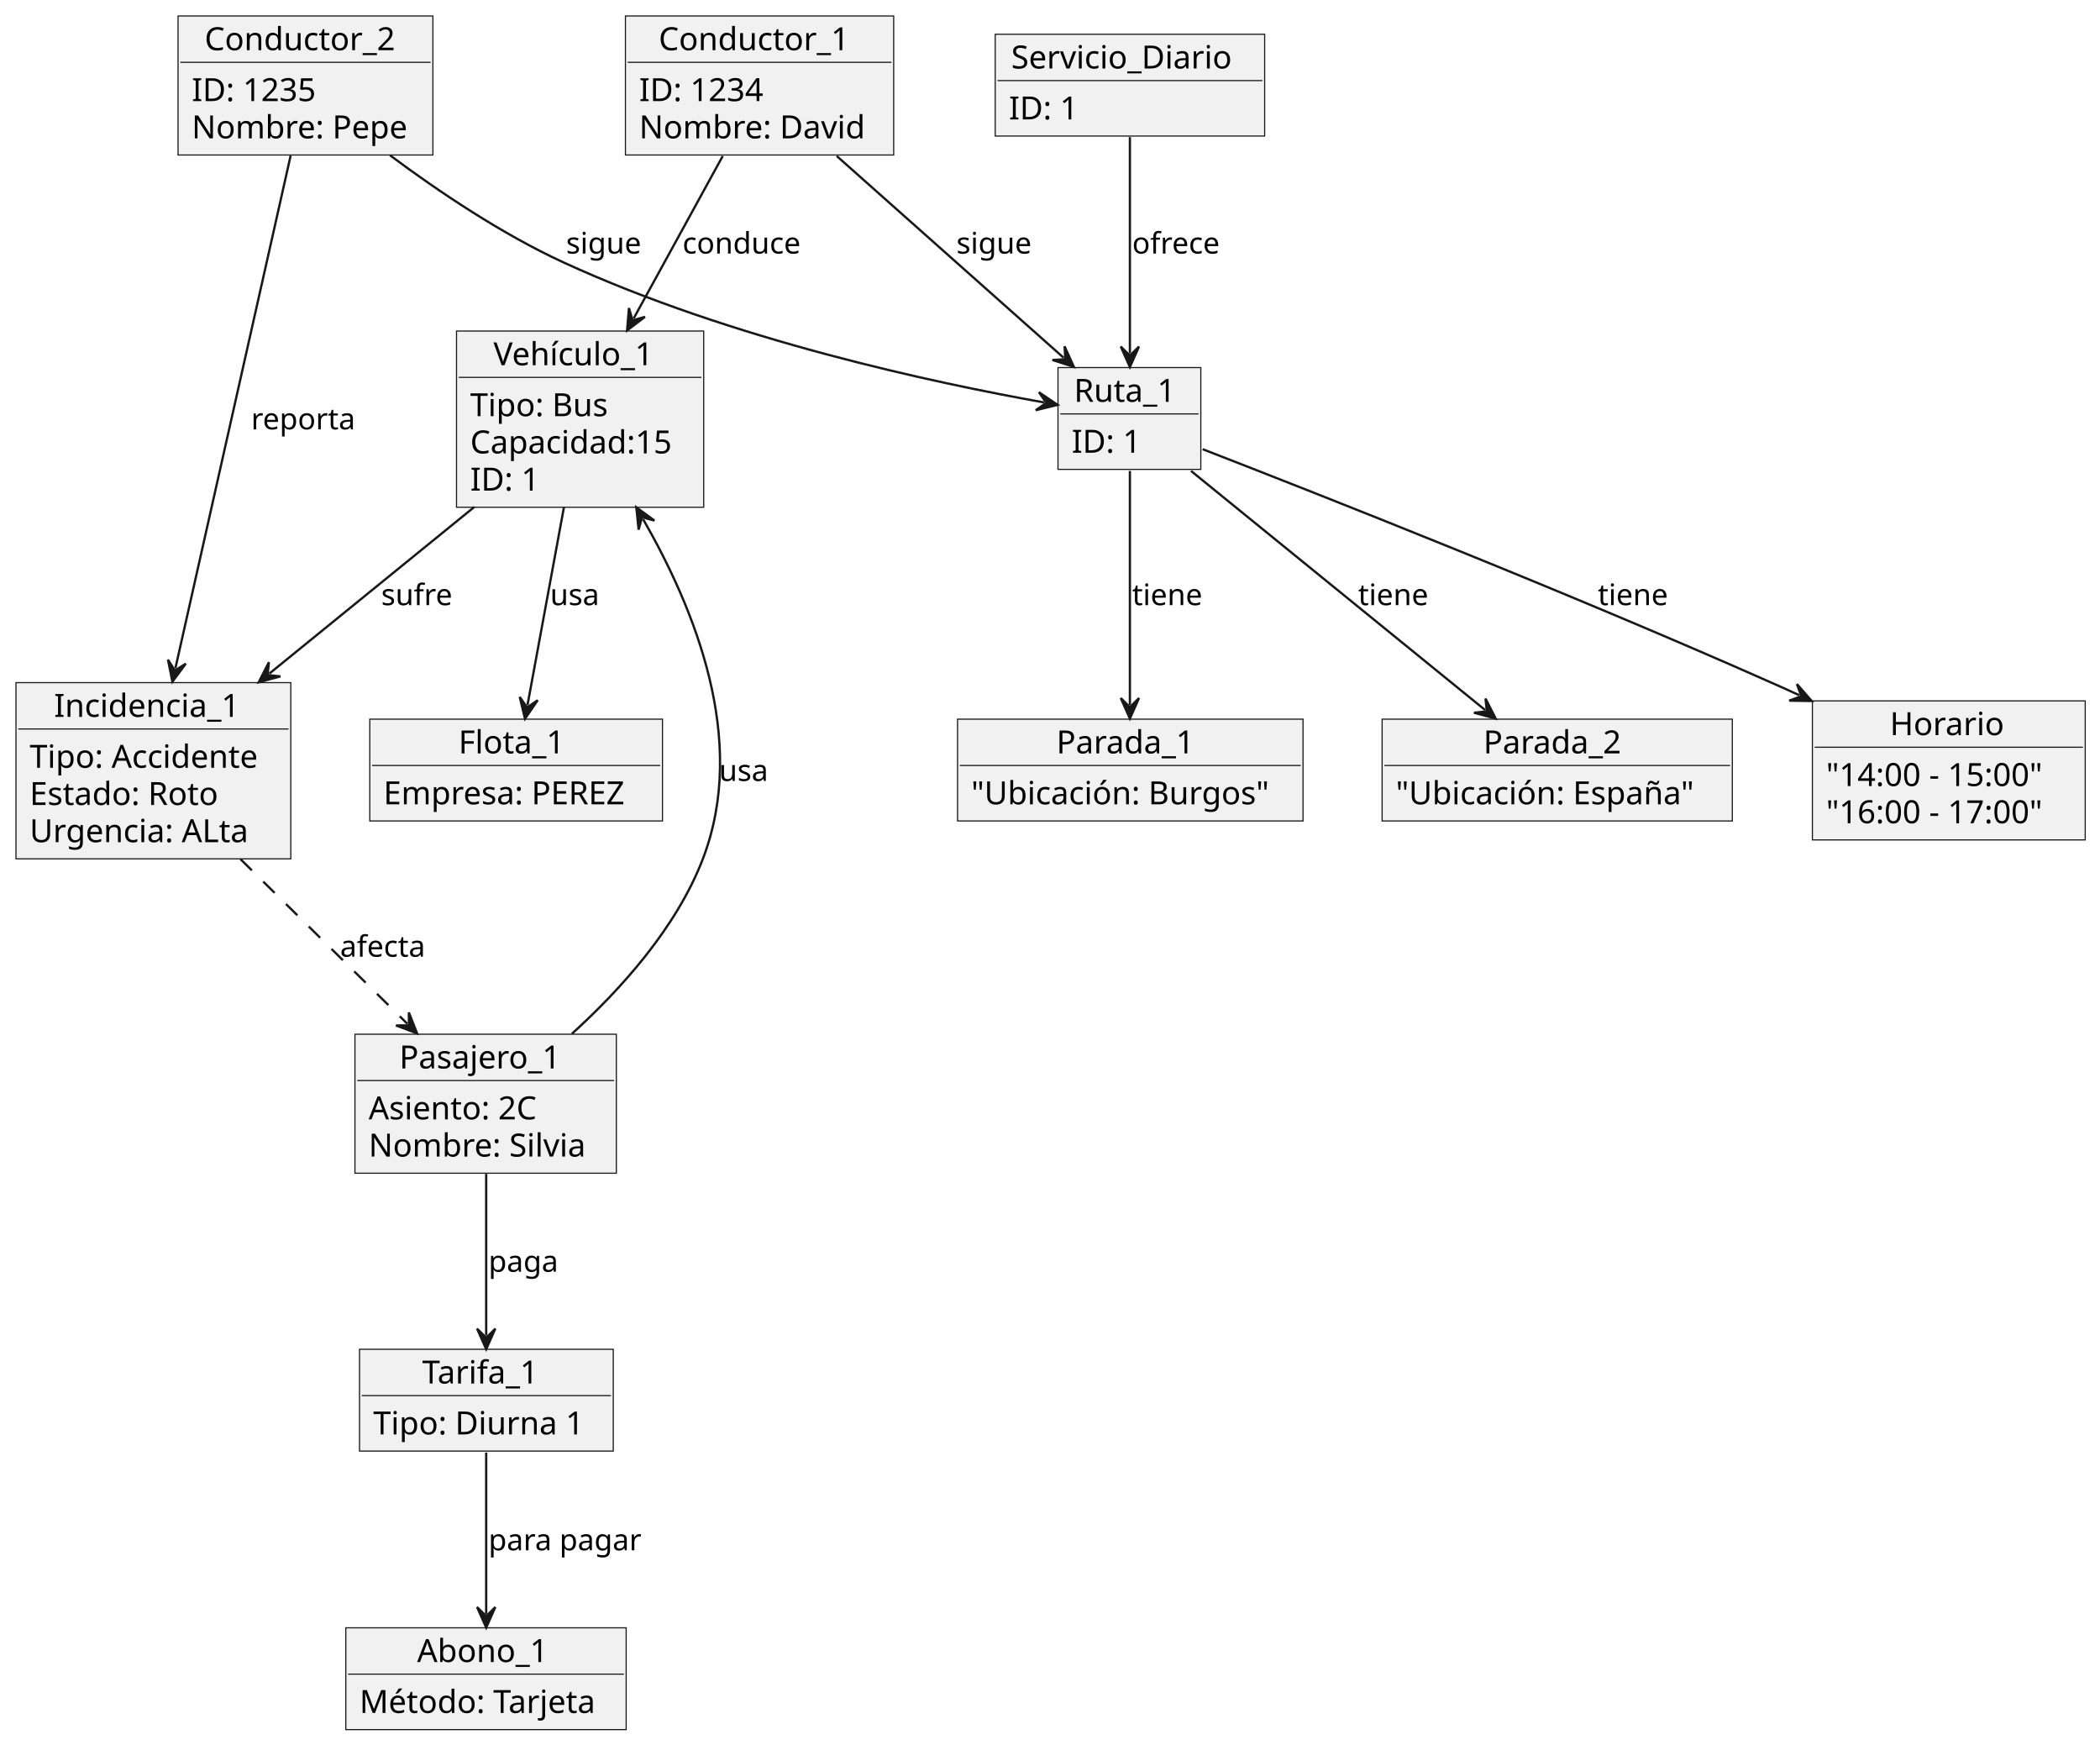
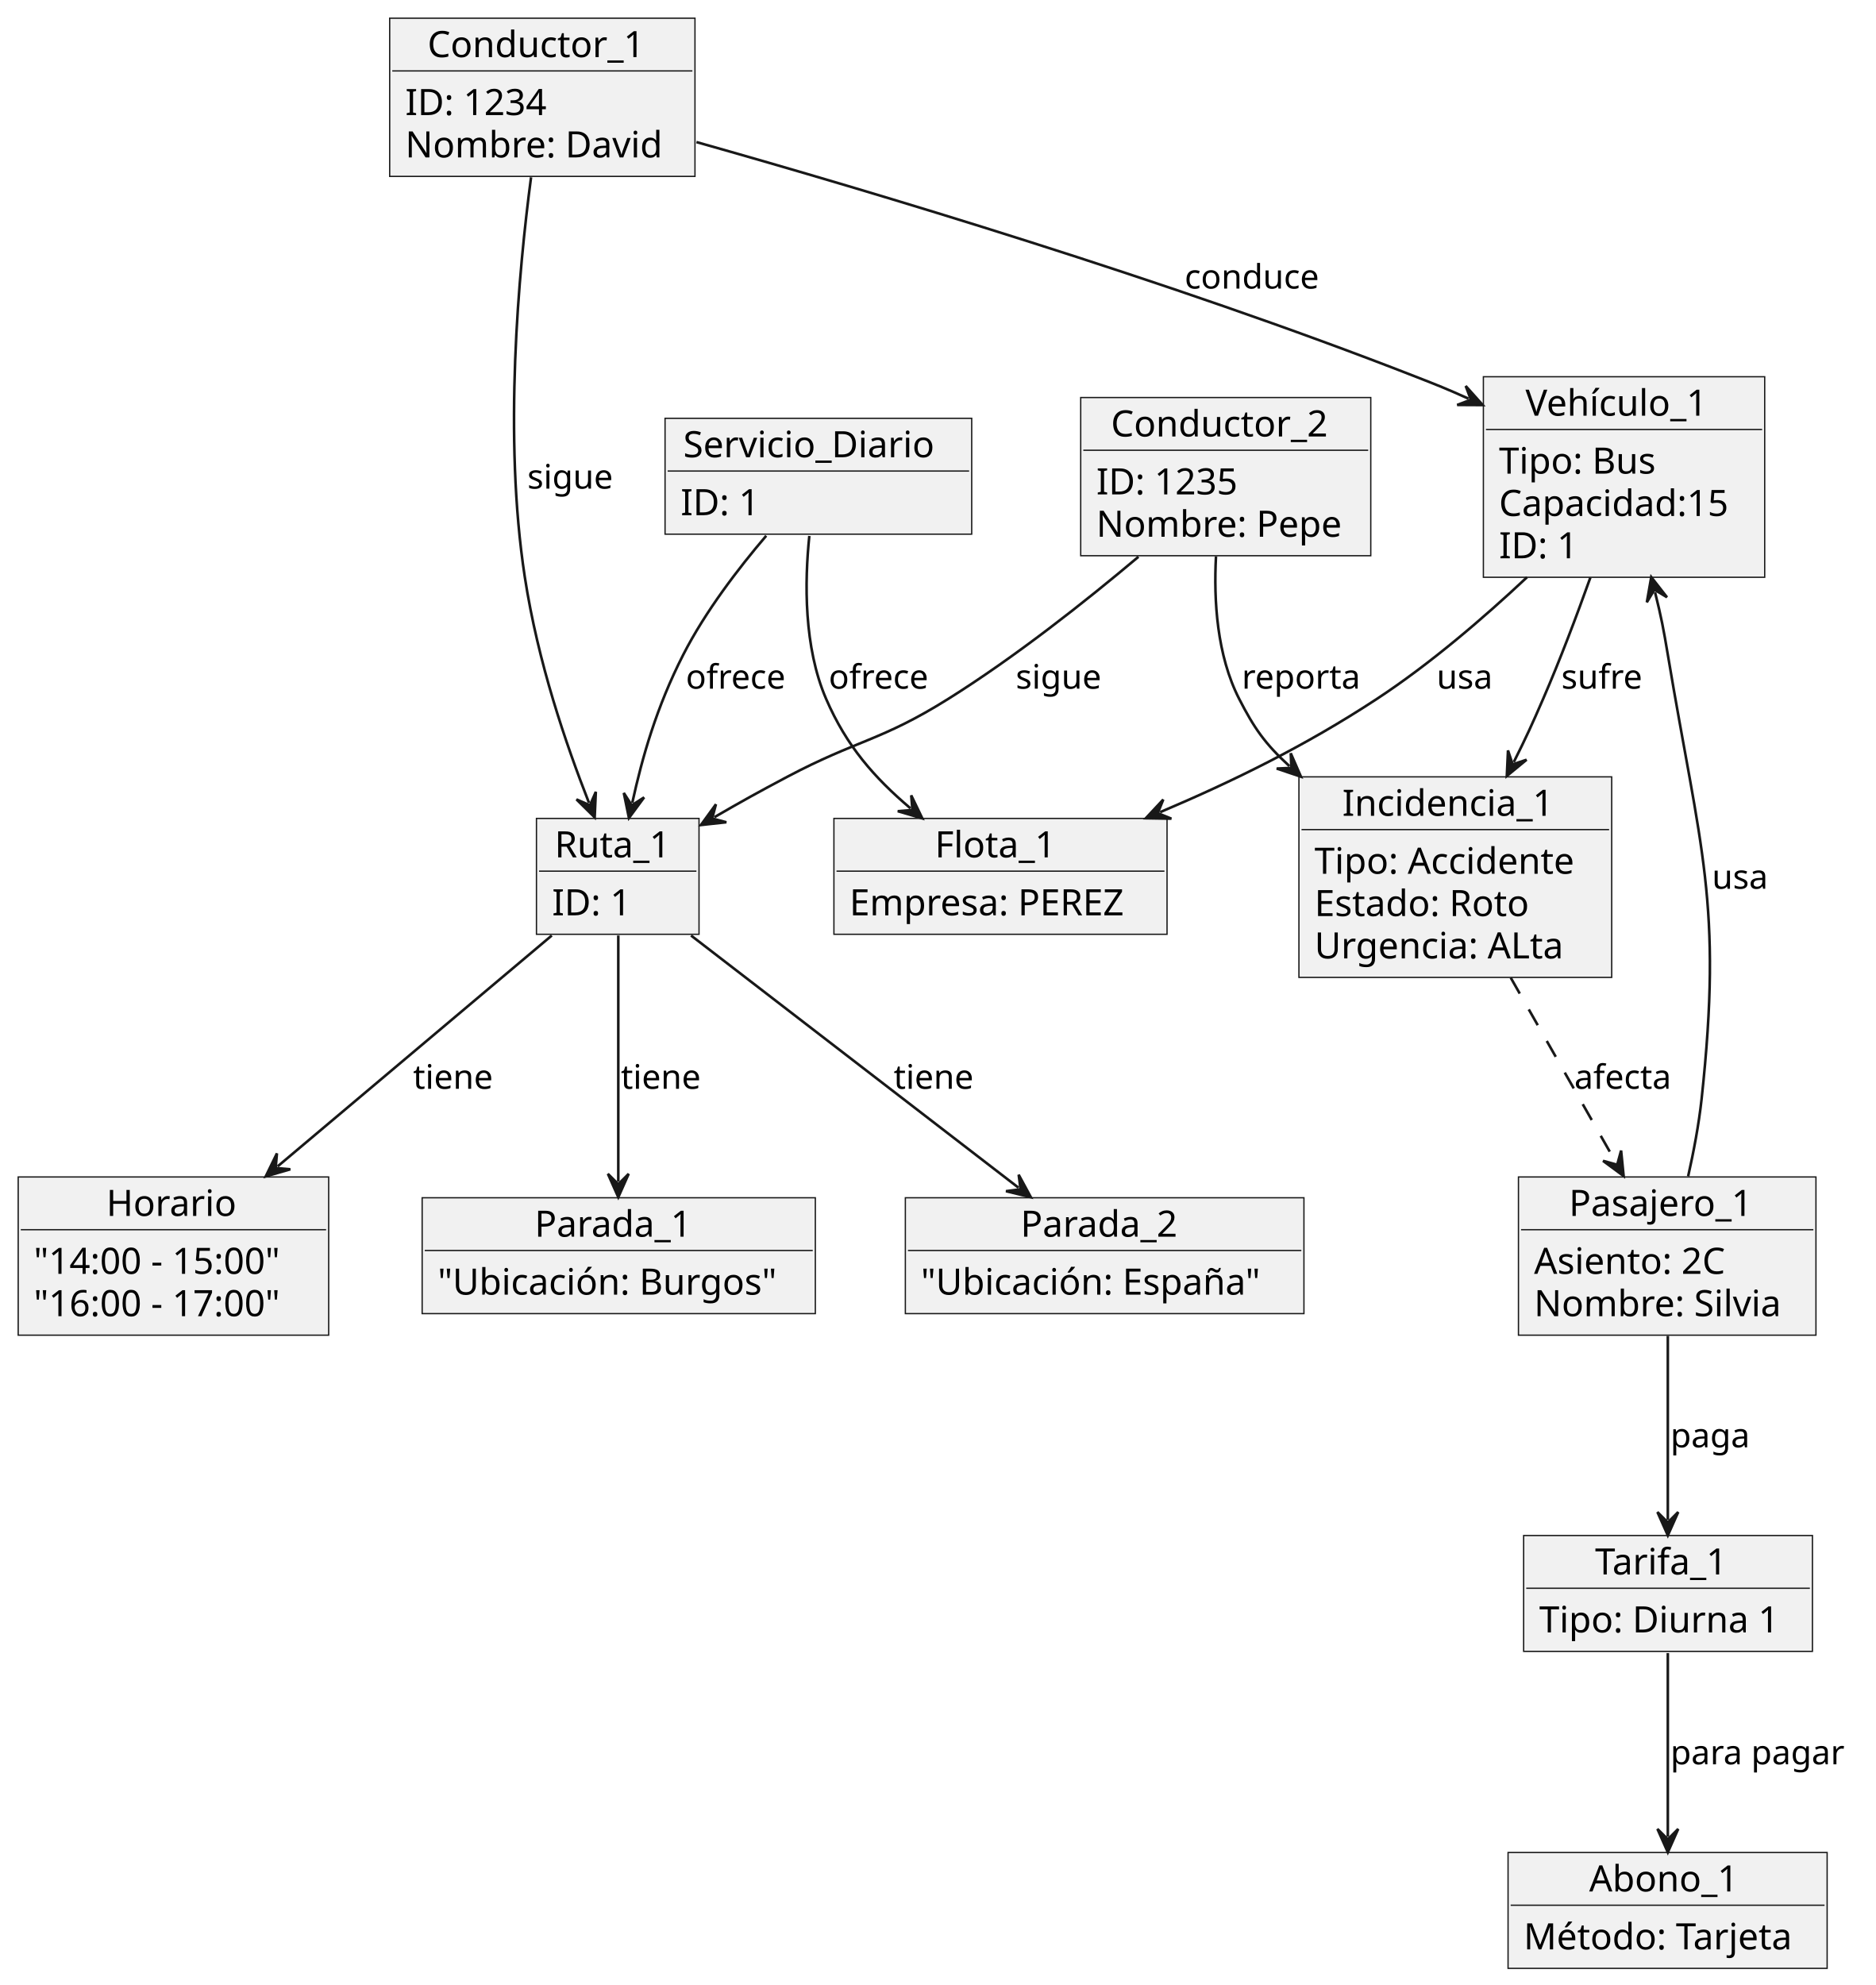
- <svg xmlns="http://www.w3.org/2000/svg" contentStyleType="text/css" height="764px" preserveAspectRatio="none" style="width:920px;height:764px;background:#FFFFFF;" version="1.1" viewBox="0 0 920 764" width="920px" zoomAndPan="magnify">
+ <svg xmlns="http://www.w3.org/2000/svg" contentStyleType="text/css" height="764px" preserveAspectRatio="none" style="width:722px;height:764px;background:#FFFFFF;" version="1.1" viewBox="0 0 722 764" width="722px" zoomAndPan="magnify">
  <defs />
  <g>
    <g id="elem_Servicio_Diario">
-       <rect fill="#F1F1F1" height="44.594" style="stroke:#181818;stroke-width:0.5;" width="118.043" x="436" y="15" />
-       <text fill="#000000" font-family="sans-serif" font-size="14" lengthAdjust="spacing" textLength="104.043" x="443" y="29.995">Servicio_Diario</text>
-       <line style="stroke:#181818;stroke-width:0.5;" x1="437" x2="553.043" y1="35.297" y2="35.297" />
-       <text fill="#000000" font-family="sans-serif" font-size="14" lengthAdjust="spacing" textLength="32.983" x="442" y="52.292">ID: 1</text>
+       <rect fill="#F1F1F1" height="44.594" style="stroke:#181818;stroke-width:0.5;" width="118.043" x="256" y="161" />
+       <text fill="#000000" font-family="sans-serif" font-size="14" lengthAdjust="spacing" textLength="104.043" x="263" y="175.995">Servicio_Diario</text>
+       <line style="stroke:#181818;stroke-width:0.5;" x1="257" x2="373.043" y1="181.297" y2="181.297" />
+       <text fill="#000000" font-family="sans-serif" font-size="14" lengthAdjust="spacing" textLength="32.983" x="262" y="198.292">ID: 1</text>
    </g>
    <g id="elem_Ruta_1">
-       <rect fill="#F1F1F1" height="44.594" style="stroke:#181818;stroke-width:0.5;" width="62.576" x="463.5" y="161" />
-       <text fill="#000000" font-family="sans-serif" font-size="14" lengthAdjust="spacing" textLength="48.576" x="470.5" y="175.995">Ruta_1</text>
-       <line style="stroke:#181818;stroke-width:0.5;" x1="464.5" x2="525.076" y1="181.297" y2="181.297" />
-       <text fill="#000000" font-family="sans-serif" font-size="14" lengthAdjust="spacing" textLength="32.983" x="469.5" y="198.292">ID: 1</text>
+       <rect fill="#F1F1F1" height="44.594" style="stroke:#181818;stroke-width:0.5;" width="62.576" x="206.5" y="315" />
+       <text fill="#000000" font-family="sans-serif" font-size="14" lengthAdjust="spacing" textLength="48.576" x="213.5" y="329.995">Ruta_1</text>
+       <line style="stroke:#181818;stroke-width:0.5;" x1="207.5" x2="268.076" y1="335.297" y2="335.297" />
+       <text fill="#000000" font-family="sans-serif" font-size="14" lengthAdjust="spacing" textLength="32.983" x="212.5" y="352.292">ID: 1</text>
    </g>
    <g id="elem_Horario">
-       <rect fill="#F1F1F1" height="60.891" style="stroke:#181818;stroke-width:0.5;" width="119.522" x="794" y="307" />
-       <text fill="#000000" font-family="sans-serif" font-size="14" lengthAdjust="spacing" textLength="51.639" x="827.942" y="321.995">Horario</text>
-       <line style="stroke:#181818;stroke-width:0.5;" x1="795" x2="912.523" y1="327.297" y2="327.297" />
-       <text fill="#000000" font-family="sans-serif" font-size="14" lengthAdjust="spacing" textLength="107.522" x="800" y="344.292">"14:00 - 15:00"</text>
-       <text fill="#000000" font-family="sans-serif" font-size="14" lengthAdjust="spacing" textLength="107.522" x="800" y="360.589">"16:00 - 17:00"</text>
+       <rect fill="#F1F1F1" height="60.891" style="stroke:#181818;stroke-width:0.5;" width="119.522" x="7" y="453" />
+       <text fill="#000000" font-family="sans-serif" font-size="14" lengthAdjust="spacing" textLength="51.639" x="40.942" y="467.995">Horario</text>
+       <line style="stroke:#181818;stroke-width:0.5;" x1="8" x2="125.522" y1="473.297" y2="473.297" />
+       <text fill="#000000" font-family="sans-serif" font-size="14" lengthAdjust="spacing" textLength="107.522" x="13" y="490.292">"14:00 - 15:00"</text>
+       <text fill="#000000" font-family="sans-serif" font-size="14" lengthAdjust="spacing" textLength="107.522" x="13" y="506.589">"16:00 - 17:00"</text>
    </g>
    <g id="elem_Parada_1">
-       <rect fill="#F1F1F1" height="44.594" style="stroke:#181818;stroke-width:0.5;" width="151.351" x="419.5" y="315" />
-       <text fill="#000000" font-family="sans-serif" font-size="14" lengthAdjust="spacing" textLength="64.73" x="462.81" y="329.995">Parada_1</text>
-       <line style="stroke:#181818;stroke-width:0.5;" x1="420.5" x2="569.851" y1="335.297" y2="335.297" />
-       <text fill="#000000" font-family="sans-serif" font-size="14" lengthAdjust="spacing" textLength="139.351" x="425.5" y="352.292">"Ubicación: Burgos"</text>
+       <rect fill="#F1F1F1" height="44.594" style="stroke:#181818;stroke-width:0.5;" width="151.351" x="162.5" y="461" />
+       <text fill="#000000" font-family="sans-serif" font-size="14" lengthAdjust="spacing" textLength="64.73" x="205.81" y="475.995">Parada_1</text>
+       <line style="stroke:#181818;stroke-width:0.5;" x1="163.5" x2="312.851" y1="481.297" y2="481.297" />
+       <text fill="#000000" font-family="sans-serif" font-size="14" lengthAdjust="spacing" textLength="139.351" x="168.5" y="498.292">"Ubicación: Burgos"</text>
    </g>
    <g id="elem_Parada_2">
-       <rect fill="#F1F1F1" height="44.594" style="stroke:#181818;stroke-width:0.5;" width="153.429" x="605.5" y="315" />
-       <text fill="#000000" font-family="sans-serif" font-size="14" lengthAdjust="spacing" textLength="64.73" x="649.85" y="329.995">Parada_2</text>
-       <line style="stroke:#181818;stroke-width:0.5;" x1="606.5" x2="757.929" y1="335.297" y2="335.297" />
-       <text fill="#000000" font-family="sans-serif" font-size="14" lengthAdjust="spacing" textLength="141.429" x="611.5" y="352.292">"Ubicación: España"</text>
+       <rect fill="#F1F1F1" height="44.594" style="stroke:#181818;stroke-width:0.5;" width="153.429" x="348.5" y="461" />
+       <text fill="#000000" font-family="sans-serif" font-size="14" lengthAdjust="spacing" textLength="64.73" x="392.85" y="475.995">Parada_2</text>
+       <line style="stroke:#181818;stroke-width:0.5;" x1="349.5" x2="500.929" y1="481.297" y2="481.297" />
+       <text fill="#000000" font-family="sans-serif" font-size="14" lengthAdjust="spacing" textLength="141.429" x="354.5" y="498.292">"Ubicación: España"</text>
    </g>
    <g id="elem_Conductor_1">
-       <rect fill="#F1F1F1" height="60.891" style="stroke:#181818;stroke-width:0.5;" width="117.519" x="274" y="7" />
-       <text fill="#000000" font-family="sans-serif" font-size="14" lengthAdjust="spacing" textLength="88.389" x="288.565" y="21.995">Conductor_1</text>
-       <line style="stroke:#181818;stroke-width:0.5;" x1="275" x2="390.519" y1="27.297" y2="27.297" />
-       <text fill="#000000" font-family="sans-serif" font-size="14" lengthAdjust="spacing" textLength="59.705" x="280" y="44.292">ID: 1234</text>
-       <text fill="#000000" font-family="sans-serif" font-size="14" lengthAdjust="spacing" textLength="105.519" x="280" y="60.589">Nombre: David</text>
+       <rect fill="#F1F1F1" height="60.891" style="stroke:#181818;stroke-width:0.5;" width="117.519" x="150" y="7" />
+       <text fill="#000000" font-family="sans-serif" font-size="14" lengthAdjust="spacing" textLength="88.389" x="164.565" y="21.995">Conductor_1</text>
+       <line style="stroke:#181818;stroke-width:0.5;" x1="151" x2="266.519" y1="27.297" y2="27.297" />
+       <text fill="#000000" font-family="sans-serif" font-size="14" lengthAdjust="spacing" textLength="59.705" x="156" y="44.292">ID: 1234</text>
+       <text fill="#000000" font-family="sans-serif" font-size="14" lengthAdjust="spacing" textLength="105.519" x="156" y="60.589">Nombre: David</text>
    </g>
    <g id="elem_Conductor_2">
-       <rect fill="#F1F1F1" height="60.891" style="stroke:#181818;stroke-width:0.5;" width="111.654" x="78" y="7" />
-       <text fill="#000000" font-family="sans-serif" font-size="14" lengthAdjust="spacing" textLength="88.389" x="89.633" y="21.995">Conductor_2</text>
-       <line style="stroke:#181818;stroke-width:0.5;" x1="79" x2="188.654" y1="27.297" y2="27.297" />
-       <text fill="#000000" font-family="sans-serif" font-size="14" lengthAdjust="spacing" textLength="59.705" x="84" y="44.292">ID: 1235</text>
-       <text fill="#000000" font-family="sans-serif" font-size="14" lengthAdjust="spacing" textLength="99.654" x="84" y="60.589">Nombre: Pepe</text>
+       <rect fill="#F1F1F1" height="60.891" style="stroke:#181818;stroke-width:0.5;" width="111.654" x="416" y="153" />
+       <text fill="#000000" font-family="sans-serif" font-size="14" lengthAdjust="spacing" textLength="88.389" x="427.633" y="167.995">Conductor_2</text>
+       <line style="stroke:#181818;stroke-width:0.5;" x1="417" x2="526.654" y1="173.297" y2="173.297" />
+       <text fill="#000000" font-family="sans-serif" font-size="14" lengthAdjust="spacing" textLength="59.705" x="422" y="190.292">ID: 1235</text>
+       <text fill="#000000" font-family="sans-serif" font-size="14" lengthAdjust="spacing" textLength="99.654" x="422" y="206.589">Nombre: Pepe</text>
    </g>
    <g id="elem_Vehículo_1">
-       <rect fill="#F1F1F1" height="77.188" style="stroke:#181818;stroke-width:0.5;" width="108.291" x="200" y="145" />
-       <text fill="#000000" font-family="sans-serif" font-size="14" lengthAdjust="spacing" textLength="75.886" x="216.203" y="159.995">Vehículo_1</text>
-       <line style="stroke:#181818;stroke-width:0.5;" x1="201" x2="307.291" y1="165.297" y2="165.297" />
-       <text fill="#000000" font-family="sans-serif" font-size="14" lengthAdjust="spacing" textLength="64.832" x="206" y="182.292">Tipo: Bus</text>
-       <text fill="#000000" font-family="sans-serif" font-size="14" lengthAdjust="spacing" textLength="96.291" x="206" y="198.589">Capacidad:15</text>
-       <text fill="#000000" font-family="sans-serif" font-size="14" lengthAdjust="spacing" textLength="32.983" x="206" y="214.886">ID: 1</text>
+       <rect fill="#F1F1F1" height="77.188" style="stroke:#181818;stroke-width:0.5;" width="108.291" x="571" y="145" />
+       <text fill="#000000" font-family="sans-serif" font-size="14" lengthAdjust="spacing" textLength="75.886" x="587.203" y="159.995">Vehículo_1</text>
+       <line style="stroke:#181818;stroke-width:0.5;" x1="572" x2="678.291" y1="165.297" y2="165.297" />
+       <text fill="#000000" font-family="sans-serif" font-size="14" lengthAdjust="spacing" textLength="64.832" x="577" y="182.292">Tipo: Bus</text>
+       <text fill="#000000" font-family="sans-serif" font-size="14" lengthAdjust="spacing" textLength="96.291" x="577" y="198.589">Capacidad:15</text>
+       <text fill="#000000" font-family="sans-serif" font-size="14" lengthAdjust="spacing" textLength="32.983" x="577" y="214.886">ID: 1</text>
    </g>
    <g id="elem_Flota_1">
-       <rect fill="#F1F1F1" height="44.594" style="stroke:#181818;stroke-width:0.5;" width="128.231" x="162" y="315" />
-       <text fill="#000000" font-family="sans-serif" font-size="14" lengthAdjust="spacing" textLength="50.483" x="200.874" y="329.995">Flota_1</text>
-       <line style="stroke:#181818;stroke-width:0.5;" x1="163" x2="289.231" y1="335.297" y2="335.297" />
-       <text fill="#000000" font-family="sans-serif" font-size="14" lengthAdjust="spacing" textLength="116.231" x="168" y="352.292">Empresa: PEREZ</text>
+       <rect fill="#F1F1F1" height="44.594" style="stroke:#181818;stroke-width:0.5;" width="128.231" x="321" y="315" />
+       <text fill="#000000" font-family="sans-serif" font-size="14" lengthAdjust="spacing" textLength="50.483" x="359.874" y="329.995">Flota_1</text>
+       <line style="stroke:#181818;stroke-width:0.5;" x1="322" x2="448.231" y1="335.297" y2="335.297" />
+       <text fill="#000000" font-family="sans-serif" font-size="14" lengthAdjust="spacing" textLength="116.231" x="327" y="352.292">Empresa: PEREZ</text>
    </g>
    <g id="elem_Incidencia_1">
-       <rect fill="#F1F1F1" height="77.188" style="stroke:#181818;stroke-width:0.5;" width="120.397" x="7" y="299" />
-       <text fill="#000000" font-family="sans-serif" font-size="14" lengthAdjust="spacing" textLength="87.035" x="23.681" y="313.995">Incidencia_1</text>
-       <line style="stroke:#181818;stroke-width:0.5;" x1="8" x2="126.397" y1="319.297" y2="319.297" />
-       <text fill="#000000" font-family="sans-serif" font-size="14" lengthAdjust="spacing" textLength="108.397" x="13" y="336.292">Tipo: Accidente</text>
-       <text fill="#000000" font-family="sans-serif" font-size="14" lengthAdjust="spacing" textLength="89.175" x="13" y="352.589">Estado: Roto</text>
-       <text fill="#000000" font-family="sans-serif" font-size="14" lengthAdjust="spacing" textLength="103.154" x="13" y="368.886">Urgencia: ALta</text>
+       <rect fill="#F1F1F1" height="77.188" style="stroke:#181818;stroke-width:0.5;" width="120.397" x="500" y="299" />
+       <text fill="#000000" font-family="sans-serif" font-size="14" lengthAdjust="spacing" textLength="87.035" x="516.681" y="313.995">Incidencia_1</text>
+       <line style="stroke:#181818;stroke-width:0.5;" x1="501" x2="619.398" y1="319.297" y2="319.297" />
+       <text fill="#000000" font-family="sans-serif" font-size="14" lengthAdjust="spacing" textLength="108.397" x="506" y="336.292">Tipo: Accidente</text>
+       <text fill="#000000" font-family="sans-serif" font-size="14" lengthAdjust="spacing" textLength="89.175" x="506" y="352.589">Estado: Roto</text>
+       <text fill="#000000" font-family="sans-serif" font-size="14" lengthAdjust="spacing" textLength="103.154" x="506" y="368.886">Urgencia: ALta</text>
    </g>
    <g id="elem_Pasajero_1">
-       <rect fill="#F1F1F1" height="60.891" style="stroke:#181818;stroke-width:0.5;" width="114.519" x="155.5" y="453" />
-       <text fill="#000000" font-family="sans-serif" font-size="14" lengthAdjust="spacing" textLength="75.626" x="174.946" y="467.995">Pasajero_1</text>
-       <line style="stroke:#181818;stroke-width:0.5;" x1="156.5" x2="269.019" y1="473.297" y2="473.297" />
-       <text fill="#000000" font-family="sans-serif" font-size="14" lengthAdjust="spacing" textLength="80.151" x="161.5" y="490.292">Asiento: 2C</text>
-       <text fill="#000000" font-family="sans-serif" font-size="14" lengthAdjust="spacing" textLength="102.519" x="161.5" y="506.589">Nombre: Silvia</text>
+       <rect fill="#F1F1F1" height="60.891" style="stroke:#181818;stroke-width:0.5;" width="114.519" x="584.5" y="453" />
+       <text fill="#000000" font-family="sans-serif" font-size="14" lengthAdjust="spacing" textLength="75.626" x="603.946" y="467.995">Pasajero_1</text>
+       <line style="stroke:#181818;stroke-width:0.5;" x1="585.5" x2="698.019" y1="473.297" y2="473.297" />
+       <text fill="#000000" font-family="sans-serif" font-size="14" lengthAdjust="spacing" textLength="80.151" x="590.5" y="490.292">Asiento: 2C</text>
+       <text fill="#000000" font-family="sans-serif" font-size="14" lengthAdjust="spacing" textLength="102.519" x="590.5" y="506.589">Nombre: Silvia</text>
    </g>
    <g id="elem_Tarifa_1">
-       <rect fill="#F1F1F1" height="44.594" style="stroke:#181818;stroke-width:0.5;" width="111.169" x="157.5" y="591" />
-       <text fill="#000000" font-family="sans-serif" font-size="14" lengthAdjust="spacing" textLength="56.191" x="184.989" y="605.995">Tarifa_1</text>
-       <line style="stroke:#181818;stroke-width:0.5;" x1="158.5" x2="267.669" y1="611.297" y2="611.297" />
-       <text fill="#000000" font-family="sans-serif" font-size="14" lengthAdjust="spacing" textLength="99.169" x="163.5" y="628.292">Tipo: Diurna 1</text>
+       <rect fill="#F1F1F1" height="44.594" style="stroke:#181818;stroke-width:0.5;" width="111.169" x="586.5" y="591" />
+       <text fill="#000000" font-family="sans-serif" font-size="14" lengthAdjust="spacing" textLength="56.191" x="613.989" y="605.995">Tarifa_1</text>
+       <line style="stroke:#181818;stroke-width:0.5;" x1="587.5" x2="696.669" y1="611.297" y2="611.297" />
+       <text fill="#000000" font-family="sans-serif" font-size="14" lengthAdjust="spacing" textLength="99.169" x="592.5" y="628.292">Tipo: Diurna 1</text>
    </g>
    <g id="elem_Abono_1">
-       <rect fill="#F1F1F1" height="44.594" style="stroke:#181818;stroke-width:0.5;" width="122.824" x="151.5" y="713" />
-       <text fill="#000000" font-family="sans-serif" font-size="14" lengthAdjust="spacing" textLength="60.375" x="182.725" y="727.995">Abono_1</text>
-       <line style="stroke:#181818;stroke-width:0.5;" x1="152.5" x2="273.324" y1="733.297" y2="733.297" />
-       <text fill="#000000" font-family="sans-serif" font-size="14" lengthAdjust="spacing" textLength="110.824" x="157.5" y="750.292">Método: Tarjeta</text>
+       <rect fill="#F1F1F1" height="44.594" style="stroke:#181818;stroke-width:0.5;" width="122.824" x="580.5" y="713" />
+       <text fill="#000000" font-family="sans-serif" font-size="14" lengthAdjust="spacing" textLength="60.375" x="611.725" y="727.995">Abono_1</text>
+       <line style="stroke:#181818;stroke-width:0.5;" x1="581.5" x2="702.324" y1="733.297" y2="733.297" />
+       <text fill="#000000" font-family="sans-serif" font-size="14" lengthAdjust="spacing" textLength="110.824" x="586.5" y="750.292">Método: Tarjeta</text>
    </g>
    <g id="link_Servicio_Diario_Ruta_1">
-       <path codeLine="68" d="M495,60.06 C495,87.21 495,127.58 495,154.79 " fill="none" id="Servicio_Diario-to-Ruta_1" style="stroke:#181818;stroke-width:1.0;" />
-       <polygon fill="#181818" points="495,160.79,499,151.79,495,155.79,491,151.79,495,160.79" style="stroke:#181818;stroke-width:1.0;" />
-       <text fill="#000000" font-family="sans-serif" font-size="13" lengthAdjust="spacing" textLength="41.019" x="496" y="111.067">ofrece</text>
+       <path codeLine="68" d="M294.95,206.2 C284.2,218.79 271.48,235.4 263,252 C252.7,272.17 247.247,291.4 243.387,308.98 " fill="none" id="Servicio_Diario-to-Ruta_1" style="stroke:#181818;stroke-width:1.0;" />
+       <polygon fill="#181818" points="242.1,314.84,247.937,306.907,243.172,309.956,240.123,305.192,242.1,314.84" style="stroke:#181818;stroke-width:1.0;" />
+       <text fill="#000000" font-family="sans-serif" font-size="13" lengthAdjust="spacing" textLength="41.019" x="264" y="265.067">ofrece</text>
+     </g>
+     <g id="link_Servicio_Diario_Flota_1">
+       <path codeLine="69" d="M311.54,206.28 C309.71,223.94 309.37,249.06 318,269 C325.87,287.18 336.517,299.266 350.457,311.106 " fill="none" id="Servicio_Diario-to-Flota_1" style="stroke:#181818;stroke-width:1.0;" />
+       <polygon fill="#181818" points="355.03,314.99,350.76,306.115,351.219,311.753,345.581,312.212,355.03,314.99" style="stroke:#181818;stroke-width:1.0;" />
+       <text fill="#000000" font-family="sans-serif" font-size="13" lengthAdjust="spacing" textLength="41.019" x="319" y="265.067">ofrece</text>
    </g>
    <g id="link_Ruta_1_Parada_1">
-       <path codeLine="69" d="M495,206.28 C495,235.17 495,279.89 495,308.76 " fill="none" id="Ruta_1-to-Parada_1" style="stroke:#181818;stroke-width:1.0;" />
-       <polygon fill="#181818" points="495,314.76,499,305.76,495,309.76,491,305.76,495,314.76" style="stroke:#181818;stroke-width:1.0;" />
-       <text fill="#000000" font-family="sans-serif" font-size="13" lengthAdjust="spacing" textLength="32.944" x="496" y="265.067">tiene</text>
+       <path codeLine="70" d="M238,360.06 C238,387.21 238,427.58 238,454.79 " fill="none" id="Ruta_1-to-Parada_1" style="stroke:#181818;stroke-width:1.0;" />
+       <polygon fill="#181818" points="238,460.79,242,451.79,238,455.79,234,451.79,238,460.79" style="stroke:#181818;stroke-width:1.0;" />
+       <text fill="#000000" font-family="sans-serif" font-size="13" lengthAdjust="spacing" textLength="32.944" x="239" y="419.067">tiene</text>
    </g>
    <g id="link_Ruta_1_Parada_2">
-       <path codeLine="70" d="M521.79,206.28 C557.34,235.17 615.073,282.106 650.603,310.976 " fill="none" id="Ruta_1-to-Parada_2" style="stroke:#181818;stroke-width:1.0;" />
-       <polygon fill="#181818" points="655.26,314.76,650.798,305.98,651.38,311.607,645.753,312.189,655.26,314.76" style="stroke:#181818;stroke-width:1.0;" />
-       <text fill="#000000" font-family="sans-serif" font-size="13" lengthAdjust="spacing" textLength="32.944" x="595" y="265.067">tiene</text>
+       <path codeLine="71" d="M266,360.06 C301.25,387.21 356.716,429.92 392.056,457.13 " fill="none" id="Ruta_1-to-Parada_2" style="stroke:#181818;stroke-width:1.0;" />
+       <polygon fill="#181818" points="396.81,460.79,392.119,452.13,392.848,457.74,387.239,458.469,396.81,460.79" style="stroke:#181818;stroke-width:1.0;" />
+       <text fill="#000000" font-family="sans-serif" font-size="13" lengthAdjust="spacing" textLength="32.944" x="344" y="419.067">tiene</text>
    </g>
    <g id="link_Ruta_1_Horario">
-       <path codeLine="71" d="M526.87,196.75 C579.26,217.06 686.68,259.37 776,299 C781.77,301.56 782.299,301.761 788.259,304.531 " fill="none" id="Ruta_1-to-Horario" style="stroke:#181818;stroke-width:1.0;" />
-       <polygon fill="#181818" points="793.7,307.06,787.224,299.639,789.166,304.953,783.852,306.894,793.7,307.06" style="stroke:#181818;stroke-width:1.0;" />
-       <text fill="#000000" font-family="sans-serif" font-size="13" lengthAdjust="spacing" textLength="32.944" x="700" y="265.067">tiene</text>
+       <path codeLine="72" d="M212.4,360.06 C183.14,384.69 139.679,421.295 106.879,448.915 " fill="none" id="Ruta_1-to-Horario" style="stroke:#181818;stroke-width:1.0;" />
+       <polygon fill="#181818" points="102.29,452.78,111.751,450.043,106.115,449.559,106.598,443.923,102.29,452.78" style="stroke:#181818;stroke-width:1.0;" />
+       <text fill="#000000" font-family="sans-serif" font-size="13" lengthAdjust="spacing" textLength="32.944" x="159" y="419.067">tiene</text>
    </g>
    <g id="link_Conductor_1_Ruta_1">
-       <path codeLine="72" d="M366.57,68.34 C397.52,95.85 438.255,132.064 465.966,156.694 " fill="none" id="Conductor_1-to-Ruta_1" style="stroke:#181818;stroke-width:1.0;" />
-       <polygon fill="#181818" points="470.45,160.68,466.381,151.711,466.713,157.358,461.066,157.691,470.45,160.68" style="stroke:#181818;stroke-width:1.0;" />
-       <text fill="#000000" font-family="sans-serif" font-size="13" lengthAdjust="spacing" textLength="34.874" x="419" y="111.067">sigue</text>
+       <path codeLine="73" d="M204.42,68.25 C199.6,104.72 193.75,168.27 202,222 C207.09,255.16 217.832,286.313 226.722,309.013 " fill="none" id="Conductor_1-to-Ruta_1" style="stroke:#181818;stroke-width:1.0;" />
+       <polygon fill="#181818" points="228.91,314.6,229.353,304.761,227.087,309.944,221.904,307.678,228.91,314.6" style="stroke:#181818;stroke-width:1.0;" />
+       <text fill="#000000" font-family="sans-serif" font-size="13" lengthAdjust="spacing" textLength="34.874" x="203" y="188.067">sigue</text>
    </g>
    <g id="link_Conductor_2_Ruta_1">
-       <path codeLine="73" d="M170.84,68.01 C192.07,83.82 219.87,102.54 247,115 C320.8,148.89 409.113,167.656 457.403,176.276 " fill="none" id="Conductor_2-to-Ruta_1" style="stroke:#181818;stroke-width:1.0;" />
-       <polygon fill="#181818" points="463.31,177.33,455.153,171.811,458.388,176.451,453.747,179.686,463.31,177.33" style="stroke:#181818;stroke-width:1.0;" />
-       <text fill="#000000" font-family="sans-serif" font-size="13" lengthAdjust="spacing" textLength="34.874" x="248" y="111.067">sigue</text>
+       <path codeLine="74" d="M438.23,214.29 C417.85,231.46 390.88,252.79 365,269 C339.06,285.25 330.05,284.68 303,299 C292.06,304.79 285.48,308.439 275,314.519 " fill="none" id="Conductor_2-to-Ruta_1" style="stroke:#181818;stroke-width:1.0;" />
+       <polygon fill="#181818" points="269.81,317.53,279.602,316.474,274.135,315.021,275.587,309.554,269.81,317.53" style="stroke:#181818;stroke-width:1.0;" />
+       <text fill="#000000" font-family="sans-serif" font-size="13" lengthAdjust="spacing" textLength="34.874" x="391" y="265.067">sigue</text>
    </g>
    <g id="link_Conductor_1_Vehículo_1">
-       <path codeLine="74" d="M316.63,68.34 C304.47,90.5 290.684,115.619 277.604,139.479 " fill="none" id="Conductor_1-to-Vehículo_1" style="stroke:#181818;stroke-width:1.0;" />
-       <polygon fill="#181818" points="274.72,144.74,282.554,138.771,277.123,140.356,275.539,134.925,274.72,144.74" style="stroke:#181818;stroke-width:1.0;" />
-       <text fill="#000000" font-family="sans-serif" font-size="13" lengthAdjust="spacing" textLength="54.977" x="299" y="111.067">conduce</text>
+       <path codeLine="75" d="M268.08,54.68 C335.83,73.81 449.82,107.79 545,145 C553.43,148.29 556.75,149.594 565.29,153.444 " fill="none" id="Conductor_1-to-Vehículo_1" style="stroke:#181818;stroke-width:1.0;" />
+       <polygon fill="#181818" points="570.76,155.91,564.199,148.565,566.202,153.855,560.911,155.858,570.76,155.91" style="stroke:#181818;stroke-width:1.0;" />
+       <text fill="#000000" font-family="sans-serif" font-size="13" lengthAdjust="spacing" textLength="54.977" x="456" y="111.067">conduce</text>
    </g>
    <g id="link_Vehículo_1_Flota_1">
-       <path codeLine="75" d="M247.08,222.07 C241.7,251.26 235.528,284.81 231.078,308.94 " fill="none" id="Vehículo_1-to-Flota_1" style="stroke:#181818;stroke-width:1.0;" />
-       <polygon fill="#181818" points="229.99,314.84,235.556,306.715,230.897,309.923,227.689,305.264,229.99,314.84" style="stroke:#181818;stroke-width:1.0;" />
-       <text fill="#000000" font-family="sans-serif" font-size="13" lengthAdjust="spacing" textLength="22.979" x="241" y="265.067">usa</text>
+       <path codeLine="76" d="M587.8,222.17 C571.06,237.87 550.48,255.55 530,269 C502.27,287.22 474.353,300.795 446.583,312.585 " fill="none" id="Vehículo_1-to-Flota_1" style="stroke:#181818;stroke-width:1.0;" />
+       <polygon fill="#181818" points="441.06,314.93,450.908,315.095,445.662,312.976,447.781,307.731,441.06,314.93" style="stroke:#181818;stroke-width:1.0;" />
+       <text fill="#000000" font-family="sans-serif" font-size="13" lengthAdjust="spacing" textLength="22.979" x="553" y="265.067">usa</text>
    </g>
    <g id="link_Vehículo_1_Incidencia_1">
-       <path codeLine="76" d="M207.78,222.07 C179.01,245.46 146.786,271.646 117.996,295.046 " fill="none" id="Vehículo_1-to-Incidencia_1" style="stroke:#181818;stroke-width:1.0;" />
-       <polygon fill="#181818" points="113.34,298.83,122.847,296.257,117.22,295.676,117.801,290.05,113.34,298.83" style="stroke:#181818;stroke-width:1.0;" />
-       <text fill="#000000" font-family="sans-serif" font-size="13" lengthAdjust="spacing" textLength="32.932" x="167" y="265.067">sufre</text>
+       <path codeLine="77" d="M612.18,222.3 C606.91,237.03 600.53,253.95 594,269 C589.77,278.75 587.508,283.726 582.708,293.306 " fill="none" id="Vehículo_1-to-Incidencia_1" style="stroke:#181818;stroke-width:1.0;" />
+       <polygon fill="#181818" points="580.02,298.67,587.628,292.415,582.26,294.2,580.475,288.832,580.02,298.67" style="stroke:#181818;stroke-width:1.0;" />
+       <text fill="#000000" font-family="sans-serif" font-size="13" lengthAdjust="spacing" textLength="32.932" x="601" y="265.067">sufre</text>
    </g>
    <g id="link_Conductor_2_Incidencia_1">
-       <path codeLine="77" d="M127.33,68.16 C115.08,122.63 90.346,232.656 76.836,292.746 " fill="none" id="Conductor_2-to-Incidencia_1" style="stroke:#181818;stroke-width:1.0;" />
-       <polygon fill="#181818" points="75.52,298.6,81.397,290.697,76.617,293.722,73.592,288.942,75.52,298.6" style="stroke:#181818;stroke-width:1.0;" />
-       <text fill="#000000" font-family="sans-serif" font-size="13" lengthAdjust="spacing" textLength="47.956" x="110" y="188.067">reporta</text>
+       <path codeLine="78" d="M468.07,214.19 C467.17,231.13 468.42,252.26 477,269 C482.76,280.24 486.897,286.216 496.357,294.886 " fill="none" id="Conductor_2-to-Incidencia_1" style="stroke:#181818;stroke-width:1.0;" />
+       <polygon fill="#181818" points="500.78,298.94,496.848,289.91,497.094,295.562,491.442,295.808,500.78,298.94" style="stroke:#181818;stroke-width:1.0;" />
+       <text fill="#000000" font-family="sans-serif" font-size="13" lengthAdjust="spacing" textLength="47.956" x="478" y="265.067">reporta</text>
    </g>
    <g id="link_Incidencia_1_Pasajero_1">
-       <path codeLine="78" d="M105.36,376.33 C129.52,400.17 156.009,426.286 178.449,448.426 " fill="none" id="Incidencia_1-to-Pasajero_1" style="stroke:#181818;stroke-width:1.0;stroke-dasharray:7.0,7.0;" />
-       <polygon fill="#181818" points="182.72,452.64,179.123,443.472,179.161,449.128,173.504,449.166,182.72,452.64" style="stroke:#181818;stroke-width:1.0;" />
-       <text fill="#000000" font-family="sans-serif" font-size="13" lengthAdjust="spacing" textLength="40.752" x="149" y="419.067">afecta</text>
+       <path codeLine="79" d="M581.54,376.33 C595.12,400.17 609.422,425.285 622.022,447.425 " fill="none" id="Incidencia_1-to-Pasajero_1" style="stroke:#181818;stroke-width:1.0;stroke-dasharray:7.0,7.0;" />
+       <polygon fill="#181818" points="624.99,452.64,624.015,442.839,622.517,448.294,617.062,446.796,624.99,452.64" style="stroke:#181818;stroke-width:1.0;" />
+       <text fill="#000000" font-family="sans-serif" font-size="13" lengthAdjust="spacing" textLength="40.752" x="606" y="419.067">afecta</text>
    </g>
    <g id="link_Pasajero_1_Vehículo_1">
-       <path codeLine="79" d="M250.56,452.81 C271.83,433.51 296.44,406.33 308,376 C327.87,323.87 304.164,266.505 281.754,227.415 " fill="none" id="Pasajero_1-to-Vehículo_1" style="stroke:#181818;stroke-width:1.0;" />
-       <polygon fill="#181818" points="278.77,222.21,279.776,232.007,281.257,226.548,286.716,228.029,278.77,222.21" style="stroke:#181818;stroke-width:1.0;" />
-       <text fill="#000000" font-family="sans-serif" font-size="13" lengthAdjust="spacing" textLength="22.979" x="315" y="342.067">usa</text>
+       <path codeLine="80" d="M649.82,452.74 C651.94,443.3 653.94,432.78 655,423 C663.18,347.22 654.55,327.18 642,252 C640.37,242.23 639.495,237.611 637.075,227.931 " fill="none" id="Pasajero_1-to-Vehículo_1" style="stroke:#181818;stroke-width:1.0;" />
+       <polygon fill="#181818" points="635.62,222.11,633.922,231.811,636.833,226.961,641.683,229.871,635.62,222.11" style="stroke:#181818;stroke-width:1.0;" />
+       <text fill="#000000" font-family="sans-serif" font-size="13" lengthAdjust="spacing" textLength="22.979" x="659" y="342.067">usa</text>
    </g>
    <g id="link_Pasajero_1_Tarifa_1">
-       <path codeLine="80" d="M213,514.19 C213,537.67 213,563.91 213,584.97 " fill="none" id="Pasajero_1-to-Tarifa_1" style="stroke:#181818;stroke-width:1.0;" />
-       <polygon fill="#181818" points="213,590.97,217,581.97,213,585.97,209,581.97,213,590.97" style="stroke:#181818;stroke-width:1.0;" />
-       <text fill="#000000" font-family="sans-serif" font-size="13" lengthAdjust="spacing" textLength="32.437" x="214" y="557.067">paga</text>
+       <path codeLine="81" d="M642,514.19 C642,537.67 642,563.91 642,584.97 " fill="none" id="Pasajero_1-to-Tarifa_1" style="stroke:#181818;stroke-width:1.0;" />
+       <polygon fill="#181818" points="642,590.97,646,581.97,642,585.97,638,581.97,642,590.97" style="stroke:#181818;stroke-width:1.0;" />
+       <text fill="#000000" font-family="sans-serif" font-size="13" lengthAdjust="spacing" textLength="32.437" x="643" y="557.067">paga</text>
    </g>
    <g id="link_Tarifa_1_Abono_1">
-       <path codeLine="81" d="M213,636.23 C213,657.98 213,685.24 213,706.93 " fill="none" id="Tarifa_1-to-Abono_1" style="stroke:#181818;stroke-width:1.0;" />
-       <polygon fill="#181818" points="213,712.93,217,703.93,213,707.93,209,703.93,213,712.93" style="stroke:#181818;stroke-width:1.0;" />
-       <text fill="#000000" font-family="sans-serif" font-size="13" lengthAdjust="spacing" textLength="71.443" x="214" y="679.067">para pagar</text>
+       <path codeLine="82" d="M642,636.23 C642,657.98 642,685.24 642,706.93 " fill="none" id="Tarifa_1-to-Abono_1" style="stroke:#181818;stroke-width:1.0;" />
+       <polygon fill="#181818" points="642,712.93,646,703.93,642,707.93,638,703.93,642,712.93" style="stroke:#181818;stroke-width:1.0;" />
+       <text fill="#000000" font-family="sans-serif" font-size="13" lengthAdjust="spacing" textLength="71.443" x="643" y="679.067">para pagar</text>
    </g>
  </g>
</svg>
